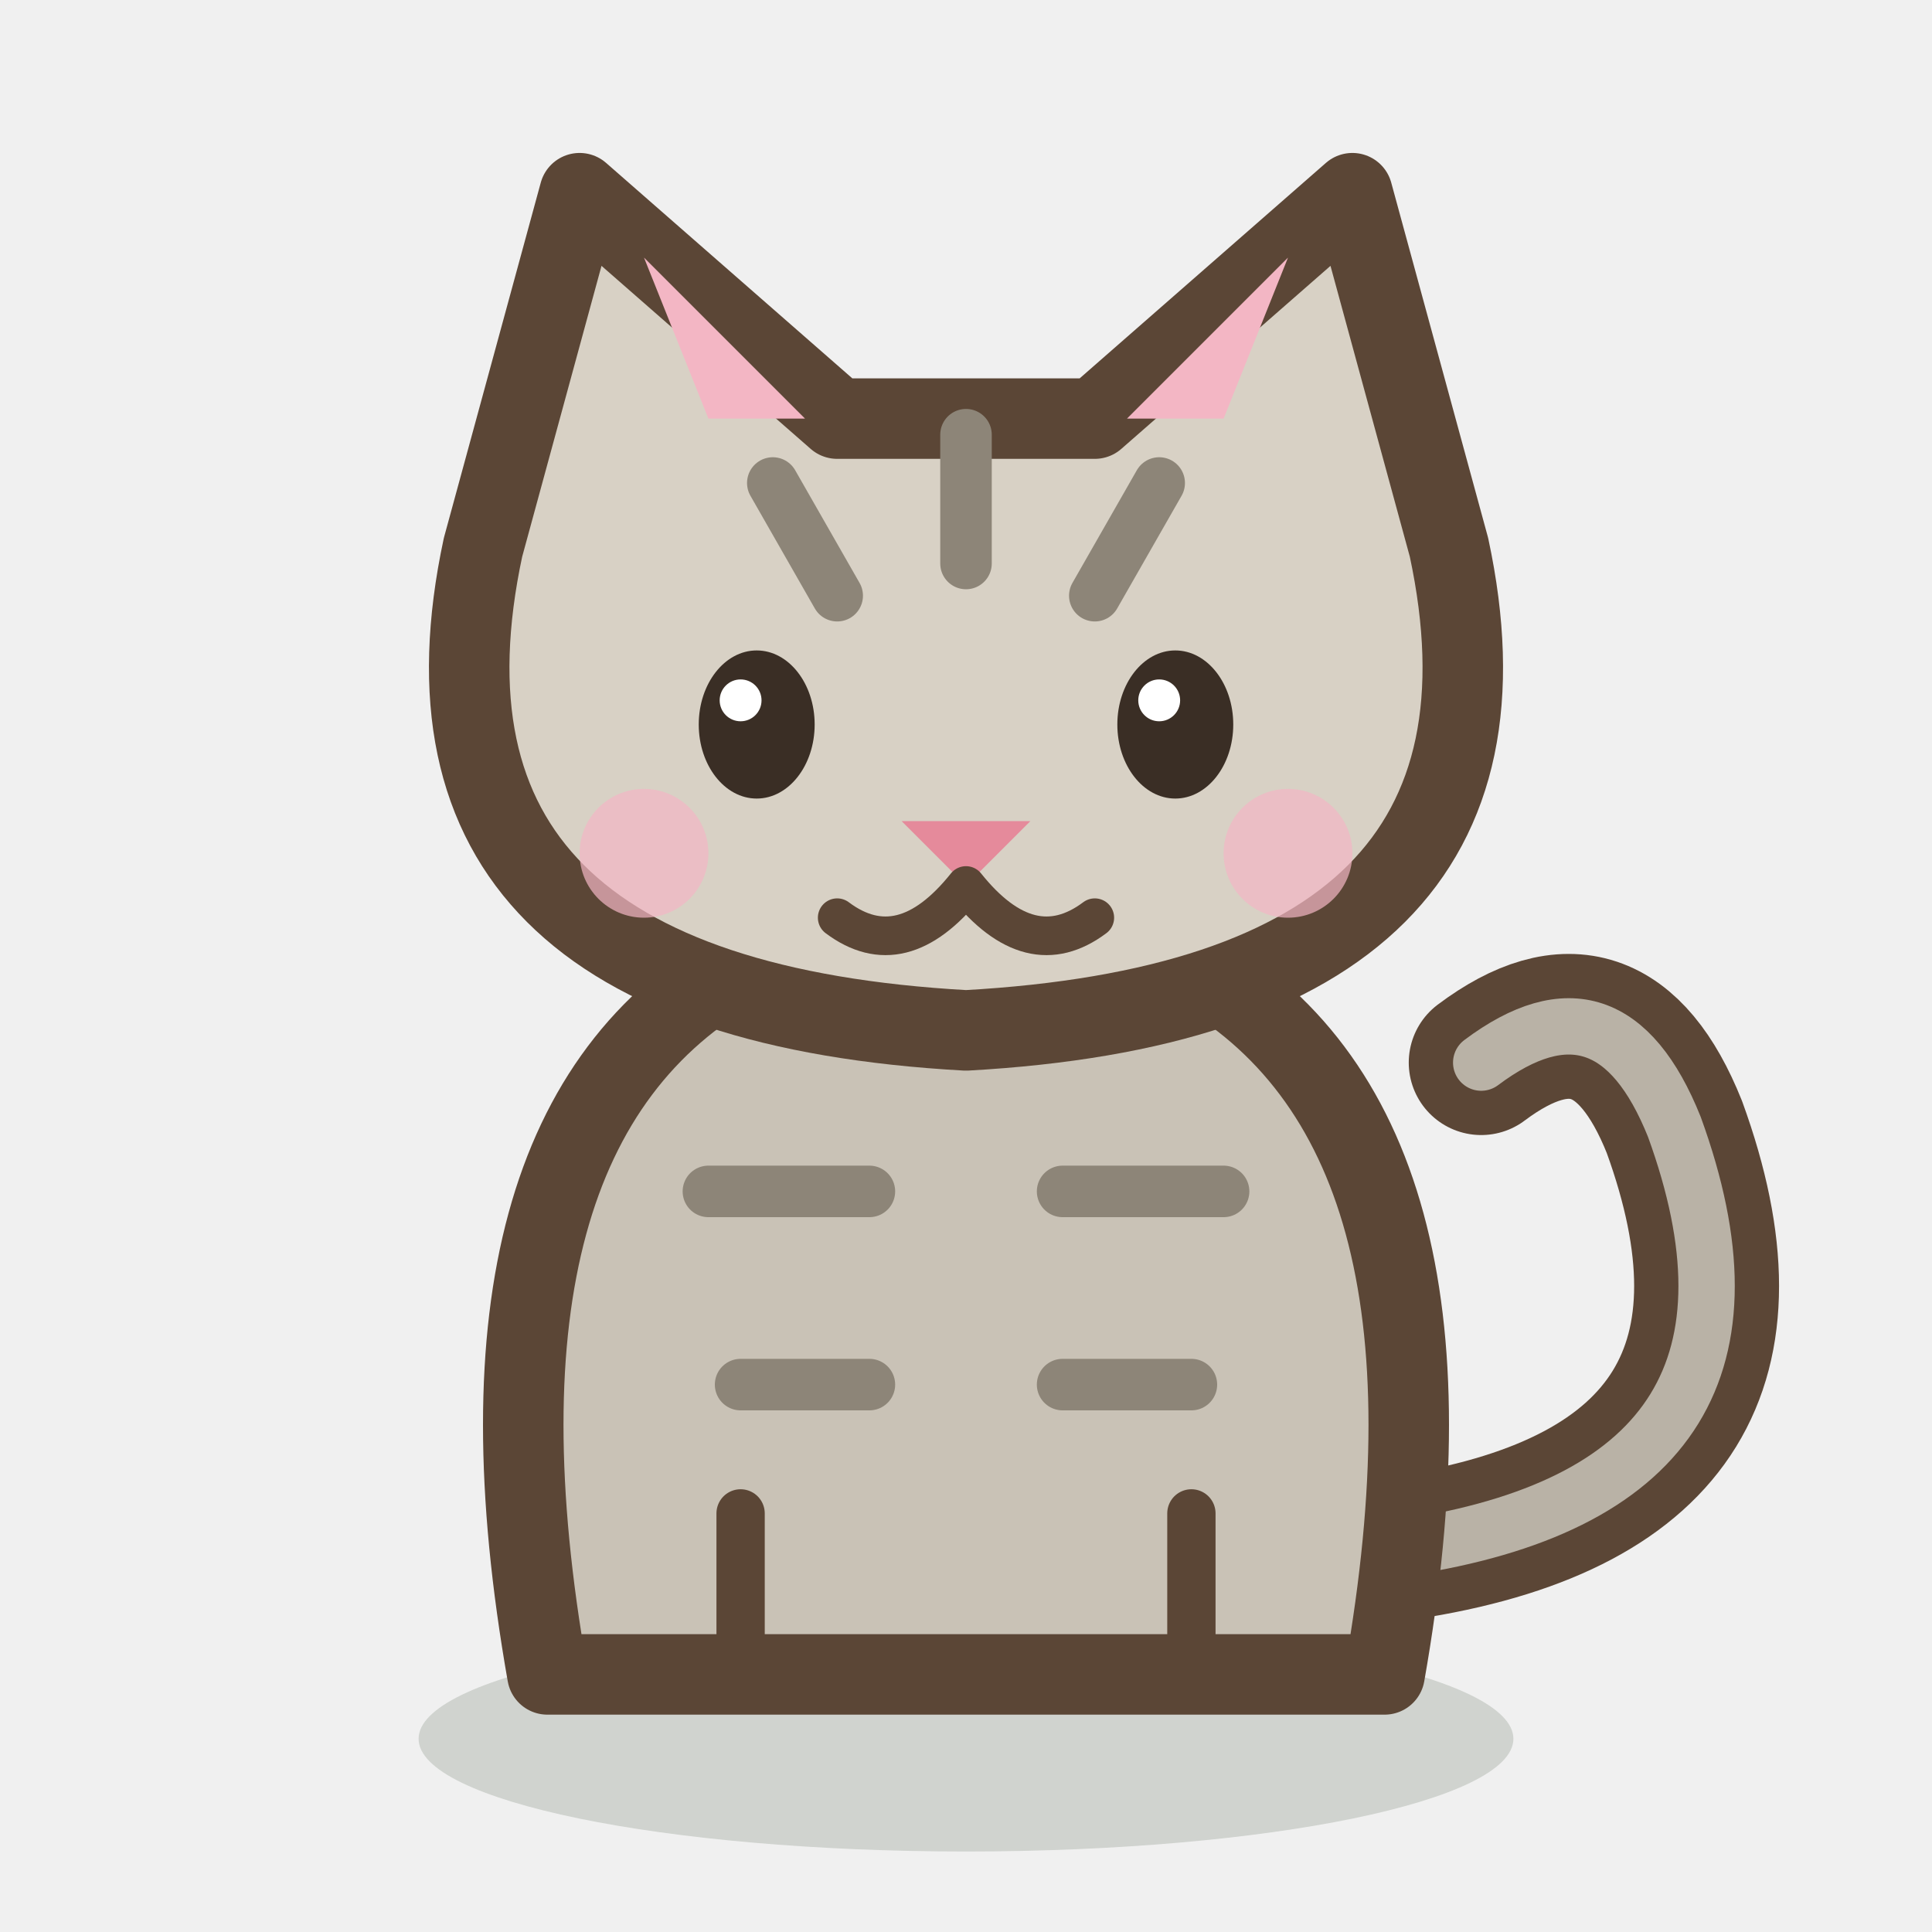
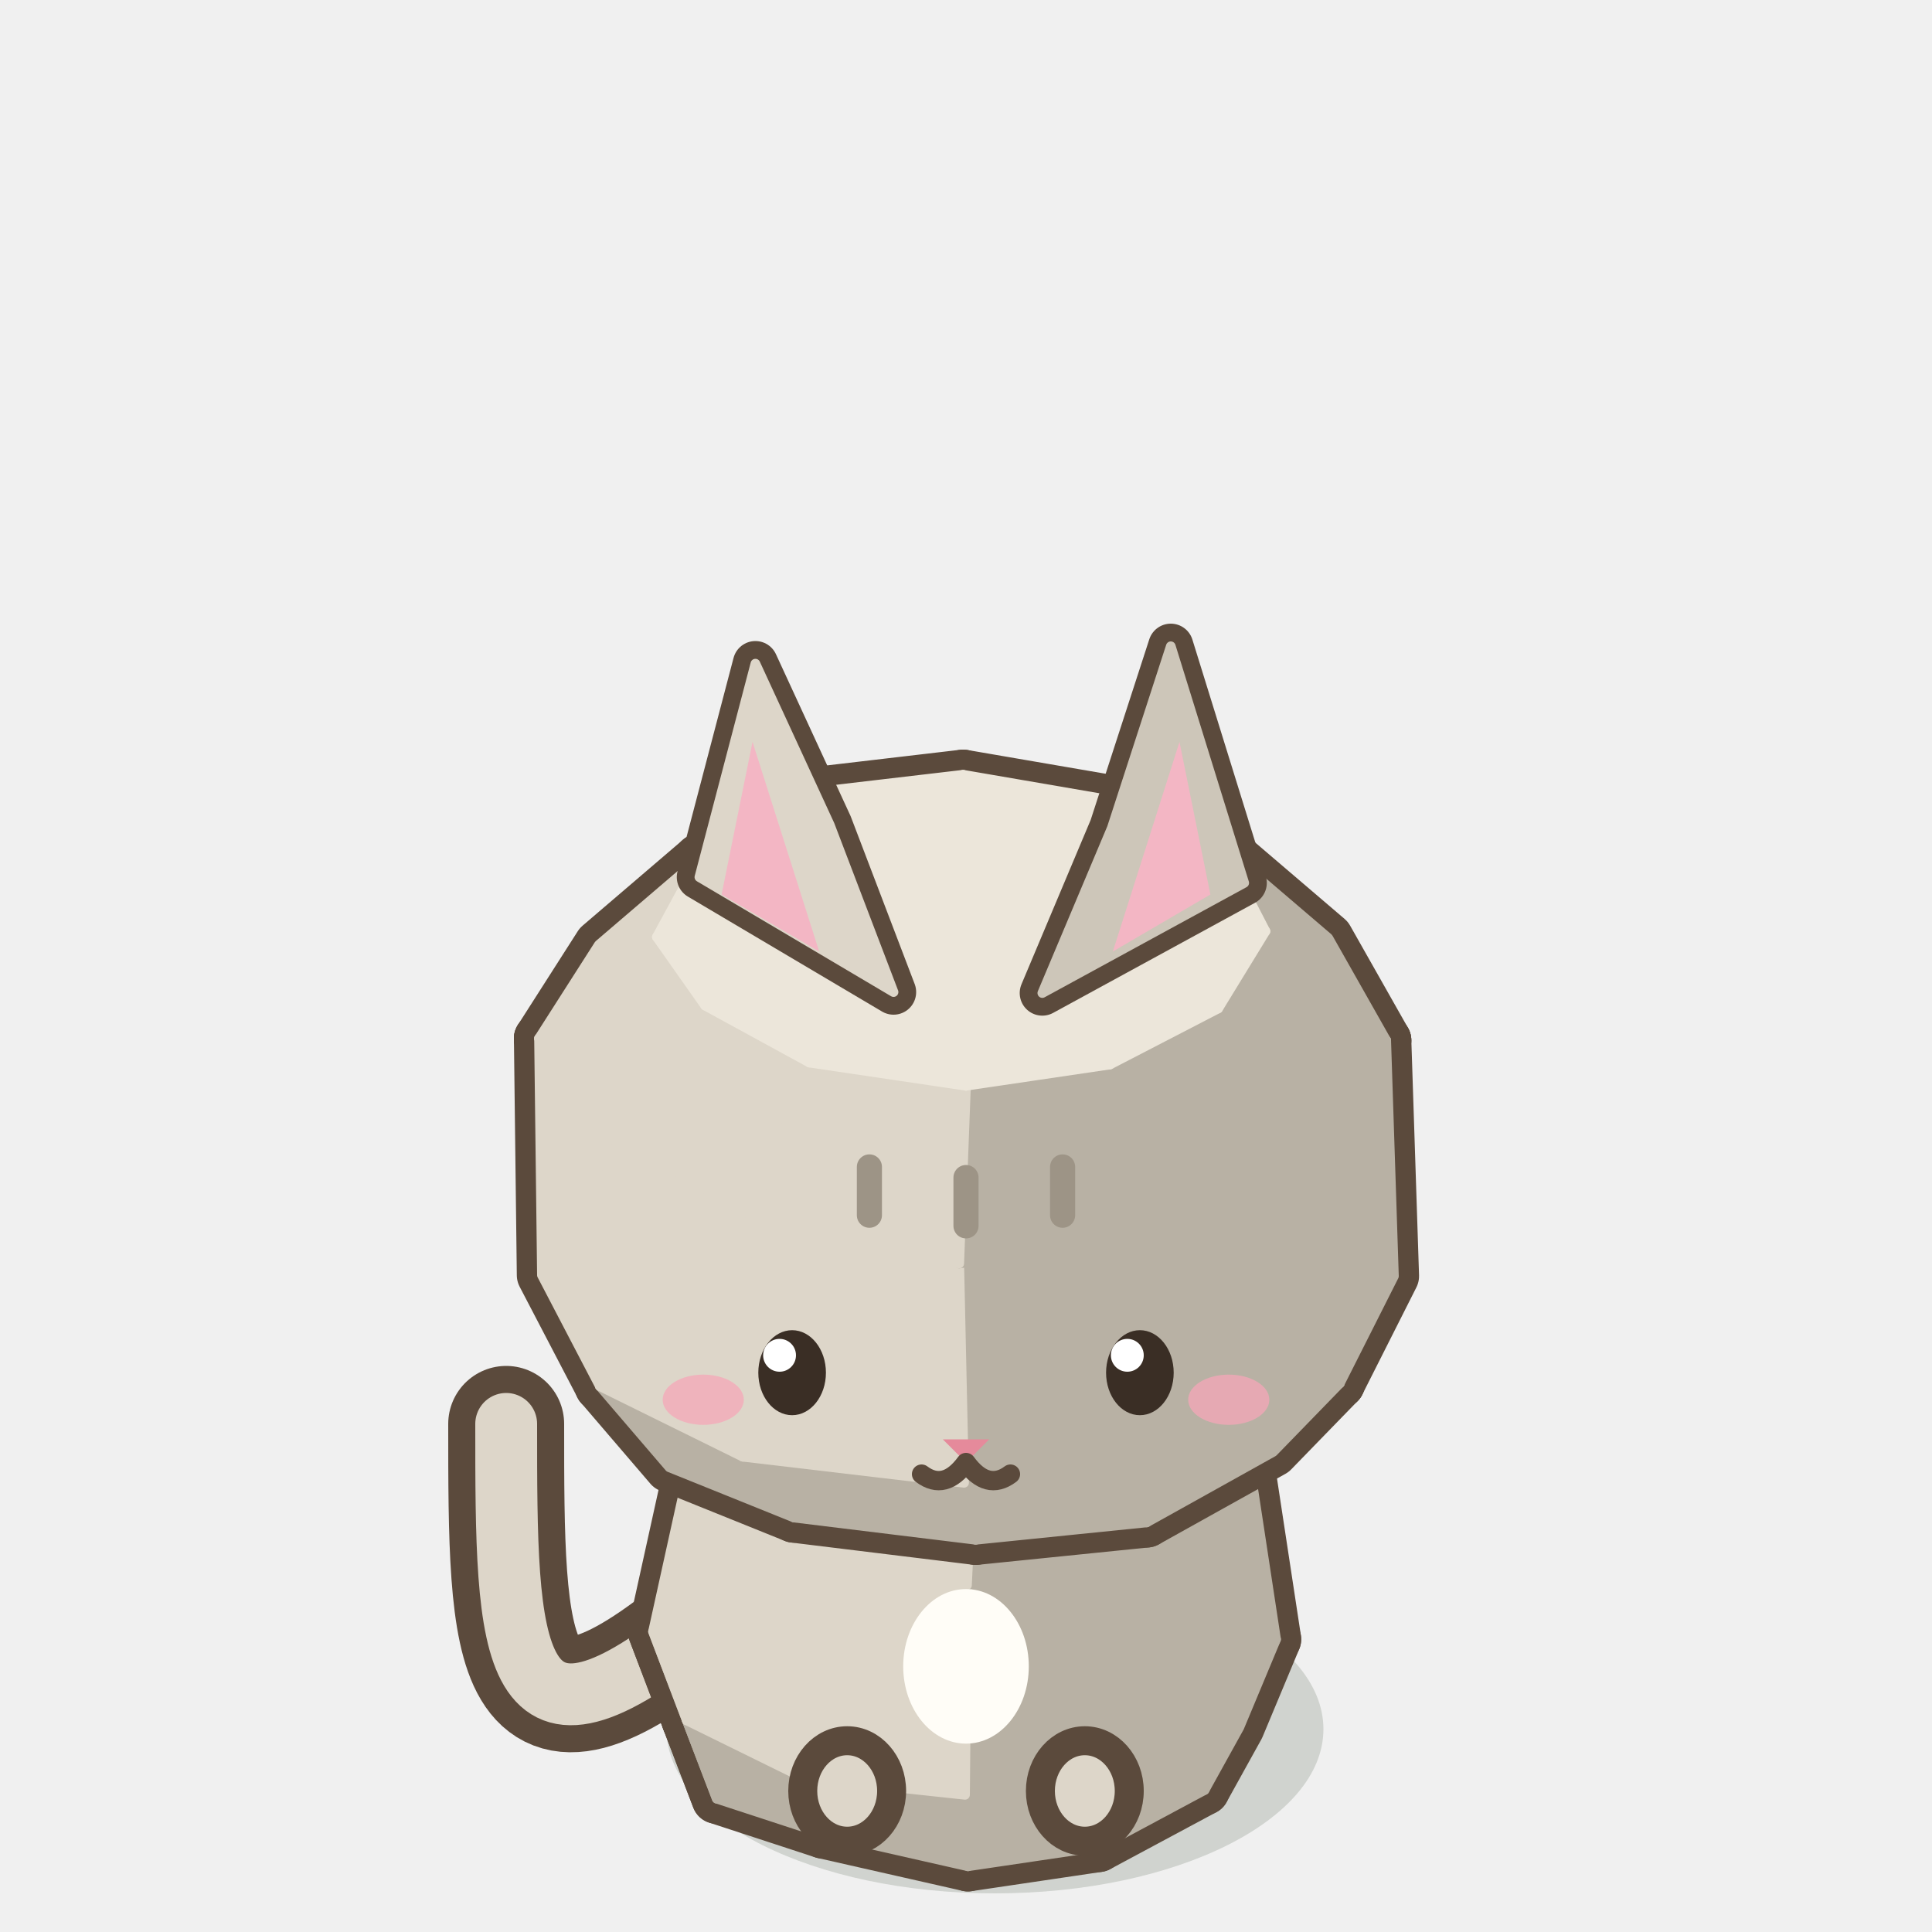
- <svg xmlns="http://www.w3.org/2000/svg" viewBox="0 0 120 120">
-   <ellipse cx="60" cy="108" rx="34" ry="7" fill="#3b4f35" opacity=".18" />
-   <g stroke-linejoin="round" stroke-linecap="round" stroke="#5b4636" stroke-width="5">
-     <path d="M88 96 Q112 92 104 70 Q100 60 92 66" fill="none" stroke-width="9" />
-     <path d="M88 96 Q112 92 104 70 Q100 60 92 66" fill="none" stroke="#b9b2a6" stroke-width="3.5" />
-     <path d="M34 104 Q28 70 46 60 L74 60 Q92 70 86 104 Z" fill="#c9c2b6" />
-     <path d="M30 34 L36 12 L52 26 L68 26 L84 12 L90 34 Q96 62 60 64 Q24 62 30 34 Z" fill="#d8d1c5" />
+ <svg xmlns="http://www.w3.org/2000/svg" viewBox="0 0 200 200">
+   <ellipse cx="103.0" cy="179.0" rx="34.0" ry="17.0" fill="#3b4f35" opacity=".18" />
+   <path d="M72.8 167.8C52.4 184.8 52.4 171.2 52.4 147.4" fill="none" stroke="#5b4a3c" stroke-width="12" stroke-linecap="round" stroke-linejoin="round" />
+   <path d="M72.8 167.8C52.4 184.8 52.4 171.2 52.4 147.4" fill="none" stroke="#ddd6c9" stroke-width="6.4" stroke-linecap="round" stroke-linejoin="round" />
+   <g fill="#5b4a3c" stroke="#5b4a3c" stroke-width="5.2" stroke-linejoin="round">
+     <path d="M113.7 191.2L100.2 193.2L99.9 185.8L117.1 183.6Z" />
+     <path d="M100.2 193.2L85.2 189.8L83.1 184.0L99.9 185.8Z" />
+     <path d="M85.2 189.8L74.2 186.2L71.1 178.1L83.1 184.0Z" />
+     <path d="M74.2 186.2L71.6 177.9L67.6 168.9L71.1 178.1Z" />
+     <path d="M128.3 178.8L124.7 185.3L128.0 177.4L132.1 169.7Z" />
+     <path d="M124.7 185.3L113.7 191.2L117.1 183.6L128.0 177.4Z" />
+     <path d="M117.1 183.6L99.9 185.8L100.1 164.1L114.2 161.4Z" />
+     <path d="M99.9 185.8L83.1 184.0L86.2 161.1L100.1 164.1Z" />
+     <path d="M83.1 184.0L71.1 178.1L75.7 155.7L86.2 161.1Z" />
+     <path d="M71.1 178.1L67.6 168.9L71.9 149.4L75.7 155.7Z" />
+     <path d="M132.1 169.7L128.0 177.4L125.7 157.2L129.1 150.0Z" />
+     <path d="M128.0 177.4L117.1 183.6L114.2 161.4L125.7 157.2Z" />
+     <path d="M114.2 161.4L100.1 164.1L100.9 147.7L108.9 145.3Z" />
+     <path d="M100.1 164.1L86.2 161.1L90.5 145.7L100.9 147.7Z" />
+     <path d="M86.2 161.1L75.7 155.7L84.0 142.8L90.5 145.7Z" />
+     <path d="M75.7 155.7L71.9 149.4L80.2 137.5L84.0 142.8Z" />
+     <path d="M71.9 149.4L74.8 141.7L83.4 132.3L80.2 137.5Z" />
+     <path d="M124.4 141.5L129.1 150.0L118.3 137.2L116.1 132.3Z" />
+     <path d="M129.1 150.0L125.7 157.2L116.0 142.6L118.3 137.2Z" />
+     <path d="M125.7 157.2L114.2 161.4L108.9 145.3L116.0 142.6Z" />
+     <path d="M108.9 145.3L100.9 147.7L90.5 145.7L84.0 142.8L80.2 137.5L83.4 132.3L90.8 128.6L100.1 127.7L109.2 129.8L116.1 132.3L118.3 137.2L116.0 142.6Z" />
  </g>
-   <path d="M40 16 L44 26 L50 26 Z M80 16 L76 26 L70 26 Z" fill="#f3b6c4" />
-   <path d="M48 30 l4 7 M60 27 v8 M72 30 l-4 7" stroke="#8d8578" stroke-width="3.2" stroke-linecap="round" />
-   <path d="M44 74 h10 M66 74 h10 M46 86 h8 M66 86 h8" stroke="#8d8578" stroke-width="3.2" stroke-linecap="round" />
-   <ellipse cx="47" cy="45" rx="3.6" ry="4.6" fill="#3a2e25" />
-   <ellipse cx="73" cy="45" rx="3.6" ry="4.6" fill="#3a2e25" />
-   <circle cx="46" cy="43.5" r="1.3" fill="#fff" />
-   <circle cx="72" cy="43.5" r="1.3" fill="#fff" />
-   <path d="M56 51 h8 l-4 4 z" fill="#e58a9b" />
-   <path d="M60 55 q-4 5 -8 2 M60 55 q4 5 8 2" fill="none" stroke="#5b4636" stroke-width="2.4" stroke-linecap="round" />
-   <circle cx="40" cy="53" r="4" fill="#f3b6c4" opacity=".7" />
-   <circle cx="80" cy="53" r="4" fill="#f3b6c4" opacity=".7" />
-   <path d="M46 104 v-10 M74 104 v-10" stroke="#5b4636" stroke-width="3" stroke-linecap="round" />
+   <path d="M113.7 191.2L100.2 193.2L99.9 185.8L117.1 183.6Z" fill="#b8b1a4" stroke="#b8b1a4" stroke-width="1" stroke-linejoin="round" />
+   <path d="M100.2 193.2L85.2 189.8L83.1 184.0L99.9 185.8Z" fill="#b8b1a4" stroke="#b8b1a4" stroke-width="1" stroke-linejoin="round" />
+   <path d="M85.2 189.8L74.2 186.2L71.1 178.1L83.1 184.0Z" fill="#b8b1a4" stroke="#b8b1a4" stroke-width="1" stroke-linejoin="round" />
+   <path d="M74.2 186.2L71.6 177.9L67.6 168.9L71.1 178.1Z" fill="#b8b1a4" stroke="#b8b1a4" stroke-width="1" stroke-linejoin="round" />
+   <path d="M128.3 178.8L124.7 185.3L128.0 177.4L132.1 169.7Z" fill="#b8b1a4" stroke="#b8b1a4" stroke-width="1" stroke-linejoin="round" />
+   <path d="M124.7 185.3L113.7 191.2L117.1 183.6L128.0 177.4Z" fill="#b8b1a4" stroke="#b8b1a4" stroke-width="1" stroke-linejoin="round" />
+   <path d="M117.1 183.6L99.9 185.8L100.1 164.1L114.2 161.4Z" fill="#b8b1a4" stroke="#b8b1a4" stroke-width="1" stroke-linejoin="round" />
+   <path d="M99.9 185.8L83.1 184.0L86.2 161.1L100.1 164.1Z" fill="#ddd6c9" stroke="#ddd6c9" stroke-width="1" stroke-linejoin="round" />
+   <path d="M83.1 184.0L71.1 178.1L75.7 155.7L86.2 161.1Z" fill="#ddd6c9" stroke="#ddd6c9" stroke-width="1" stroke-linejoin="round" />
+   <path d="M71.1 178.1L67.6 168.9L71.9 149.4L75.7 155.7Z" fill="#ddd6c9" stroke="#ddd6c9" stroke-width="1" stroke-linejoin="round" />
+   <path d="M132.1 169.7L128.0 177.4L125.7 157.2L129.1 150.0Z" fill="#b8b1a4" stroke="#b8b1a4" stroke-width="1" stroke-linejoin="round" />
+   <path d="M128.0 177.4L117.1 183.6L114.2 161.4L125.7 157.2Z" fill="#b8b1a4" stroke="#b8b1a4" stroke-width="1" stroke-linejoin="round" />
+   <path d="M114.2 161.4L100.1 164.1L100.9 147.7L108.9 145.3Z" fill="#b8b1a4" stroke="#b8b1a4" stroke-width="1" stroke-linejoin="round" />
+   <path d="M100.1 164.1L86.2 161.1L90.5 145.7L100.9 147.7Z" fill="#ddd6c9" stroke="#ddd6c9" stroke-width="1" stroke-linejoin="round" />
+   <path d="M86.2 161.1L75.7 155.7L84.0 142.8L90.5 145.7Z" fill="#ddd6c9" stroke="#ddd6c9" stroke-width="1" stroke-linejoin="round" />
+   <path d="M75.7 155.7L71.9 149.4L80.2 137.5L84.0 142.8Z" fill="#ddd6c9" stroke="#ddd6c9" stroke-width="1" stroke-linejoin="round" />
+   <path d="M71.9 149.4L74.8 141.7L83.4 132.3L80.2 137.5Z" fill="#ddd6c9" stroke="#ddd6c9" stroke-width="1" stroke-linejoin="round" />
+   <path d="M124.4 141.5L129.1 150.0L118.3 137.2L116.1 132.3Z" fill="#b8b1a4" stroke="#b8b1a4" stroke-width="1" stroke-linejoin="round" />
+   <path d="M129.1 150.0L125.7 157.2L116.0 142.6L118.3 137.2Z" fill="#b8b1a4" stroke="#b8b1a4" stroke-width="1" stroke-linejoin="round" />
+   <path d="M125.7 157.2L114.2 161.4L108.9 145.3L116.0 142.6Z" fill="#b8b1a4" stroke="#b8b1a4" stroke-width="1" stroke-linejoin="round" />
+   <path d="M108.9 145.3L100.9 147.7L90.5 145.7L84.0 142.8L80.2 137.5L83.4 132.3L90.8 128.6L100.1 127.7L109.2 129.8L116.1 132.3L118.3 137.2L116.0 142.6Z" fill="#ece6da" stroke="#ece6da" stroke-width="1" stroke-linejoin="round" />
+   <ellipse cx="100.0" cy="172.5" rx="6.5" ry="8.0" fill="#fffdf7" />
+   <ellipse cx="112.3" cy="185.4" rx="4.6" ry="5.2" fill="#ddd6c9" stroke="#5b4a3c" stroke-width="3" />
+   <ellipse cx="87.7" cy="185.4" rx="4.6" ry="5.2" fill="#ddd6c9" stroke="#5b4a3c" stroke-width="3" />
+   <g fill="#5b4a3c" stroke="#5b4a3c" stroke-width="5.2" stroke-linejoin="round">
+     <path d="M118.7 157.6L101.0 159.4L99.8 153.5L123.2 151.0Z" />
+     <path d="M101.0 159.4L82.2 157.1L76.9 150.8L99.8 153.5Z" />
+     <path d="M82.2 157.1L69.3 151.9L62.1 143.5L76.9 150.8Z" />
+     <path d="M131.8 150.3L118.7 157.6L123.2 151.0L138.7 143.2Z" />
+     <path d="M123.2 151.0L99.8 153.5L99.3 130.8L122.3 127.4Z" />
+     <path d="M99.8 153.5L76.9 150.8L77.4 126.9L99.3 130.8Z" />
+     <path d="M76.9 150.8L62.1 143.5L63.0 118.1L77.4 126.9Z" />
+     <path d="M62.1 143.5L56.1 132.0L55.8 107.5L63.0 118.1Z" />
+     <path d="M144.3 132.1L138.7 143.2L137.0 119.0L143.5 107.7Z" />
+     <path d="M138.7 143.2L123.2 151.0L122.3 127.4L137.0 119.0Z" />
+     <path d="M122.3 127.4L99.3 130.8L100.0 112.4L114.9 110.2Z" />
+     <path d="M99.3 130.8L77.4 126.9L83.8 110.0L100.0 112.4Z" />
+     <path d="M77.4 126.9L63.0 118.1L73.0 104.1L83.8 110.0Z" />
+     <path d="M63.0 118.1L55.8 107.5L68.0 97.0L73.0 104.1Z" />
+     <path d="M55.8 107.5L62.0 97.8L72.4 88.9L68.0 97.0Z" />
+     <path d="M137.5 97.1L143.5 107.7L131.0 96.4L126.5 87.7Z" />
+     <path d="M143.5 107.7L137.0 119.0L126.1 104.4L131.0 96.4Z" />
+     <path d="M137.0 119.0L122.3 127.4L114.9 110.2L126.1 104.4Z" />
+     <path d="M114.9 110.2L100.0 112.4L99.6 99.2L108.1 96.6Z" />
+     <path d="M100.0 112.4L83.8 110.0L92.7 97.1L99.6 99.2Z" />
+     <path d="M83.8 110.0L73.0 104.1L88.4 95.6L92.7 97.1Z" />
+     <path d="M73.0 104.1L68.0 97.0L85.4 90.5L88.4 95.6Z" />
+     <path d="M68.0 97.0L72.4 88.9L88.5 88.6L85.4 90.5Z" />
+     <path d="M72.4 88.9L83.5 82.1L92.2 84.8L88.5 88.6Z" />
+     <path d="M83.5 82.1L99.7 80.2L99.4 84.8L92.2 84.8Z" />
+     <path d="M99.7 80.2L115.4 82.9L107.7 86.0L99.4 84.8Z" />
+     <path d="M115.4 82.9L126.5 87.7L112.5 87.1L107.7 86.0Z" />
+     <path d="M126.5 87.7L131.0 96.4L113.4 91.1L112.5 87.1Z" />
+     <path d="M131.0 96.4L126.1 104.4L112.1 95.2L113.4 91.1Z" />
+     <path d="M126.1 104.4L114.9 110.2L108.1 96.6L112.1 95.2Z" />
+     <path d="M108.1 96.6L99.6 99.2L92.7 97.1L88.4 95.6L85.4 90.5L88.5 88.6L92.2 84.8L99.4 84.8L107.7 86.0L112.5 87.1L113.4 91.1L112.1 95.2Z" />
+   </g>
+   <path d="M118.7 157.6L101.0 159.4L99.8 153.5L123.2 151.0Z" fill="#b8b1a4" stroke="#b8b1a4" stroke-width="1" stroke-linejoin="round" />
+   <path d="M101.0 159.4L82.2 157.1L76.9 150.8L99.8 153.5Z" fill="#b8b1a4" stroke="#b8b1a4" stroke-width="1" stroke-linejoin="round" />
+   <path d="M82.2 157.1L69.3 151.9L62.1 143.5L76.9 150.8Z" fill="#b8b1a4" stroke="#b8b1a4" stroke-width="1" stroke-linejoin="round" />
+   <path d="M131.8 150.3L118.7 157.6L123.2 151.0L138.7 143.2Z" fill="#b8b1a4" stroke="#b8b1a4" stroke-width="1" stroke-linejoin="round" />
+   <path d="M123.2 151.0L99.8 153.5L99.3 130.8L122.3 127.4Z" fill="#b8b1a4" stroke="#b8b1a4" stroke-width="1" stroke-linejoin="round" />
+   <path d="M99.8 153.5L76.9 150.8L77.4 126.9L99.3 130.8Z" fill="#ddd6c9" stroke="#ddd6c9" stroke-width="1" stroke-linejoin="round" />
+   <path d="M76.9 150.8L62.1 143.5L63.0 118.1L77.4 126.9Z" fill="#ddd6c9" stroke="#ddd6c9" stroke-width="1" stroke-linejoin="round" />
+   <path d="M62.1 143.5L56.1 132.0L55.8 107.5L63.0 118.1Z" fill="#ddd6c9" stroke="#ddd6c9" stroke-width="1" stroke-linejoin="round" />
+   <path d="M144.3 132.1L138.7 143.2L137.0 119.0L143.5 107.7Z" fill="#b8b1a4" stroke="#b8b1a4" stroke-width="1" stroke-linejoin="round" />
+   <path d="M138.7 143.2L123.2 151.0L122.3 127.4L137.0 119.0Z" fill="#b8b1a4" stroke="#b8b1a4" stroke-width="1" stroke-linejoin="round" />
+   <path d="M122.3 127.4L99.3 130.8L100.0 112.4L114.9 110.2Z" fill="#b8b1a4" stroke="#b8b1a4" stroke-width="1" stroke-linejoin="round" />
+   <path d="M99.3 130.8L77.4 126.9L83.8 110.0L100.0 112.4Z" fill="#ddd6c9" stroke="#ddd6c9" stroke-width="1" stroke-linejoin="round" />
+   <path d="M77.4 126.9L63.0 118.1L73.0 104.1L83.8 110.0Z" fill="#ddd6c9" stroke="#ddd6c9" stroke-width="1" stroke-linejoin="round" />
+   <path d="M63.0 118.1L55.8 107.5L68.0 97.0L73.0 104.1Z" fill="#ddd6c9" stroke="#ddd6c9" stroke-width="1" stroke-linejoin="round" />
+   <path d="M55.8 107.5L62.0 97.8L72.4 88.9L68.0 97.0Z" fill="#ddd6c9" stroke="#ddd6c9" stroke-width="1" stroke-linejoin="round" />
+   <path d="M137.5 97.1L143.5 107.7L131.0 96.4L126.5 87.7Z" fill="#b8b1a4" stroke="#b8b1a4" stroke-width="1" stroke-linejoin="round" />
+   <path d="M143.5 107.7L137.0 119.0L126.1 104.4L131.0 96.4Z" fill="#b8b1a4" stroke="#b8b1a4" stroke-width="1" stroke-linejoin="round" />
+   <path d="M137.0 119.0L122.3 127.4L114.9 110.2L126.1 104.4Z" fill="#b8b1a4" stroke="#b8b1a4" stroke-width="1" stroke-linejoin="round" />
+   <path d="M114.9 110.2L100.0 112.4L99.6 99.2L108.1 96.6Z" fill="#ece6da" stroke="#ece6da" stroke-width="1" stroke-linejoin="round" />
+   <path d="M100.0 112.4L83.8 110.0L92.7 97.1L99.6 99.2Z" fill="#ece6da" stroke="#ece6da" stroke-width="1" stroke-linejoin="round" />
+   <path d="M83.8 110.0L73.0 104.1L88.4 95.6L92.7 97.1Z" fill="#ece6da" stroke="#ece6da" stroke-width="1" stroke-linejoin="round" />
+   <path d="M73.0 104.1L68.0 97.0L85.4 90.5L88.4 95.6Z" fill="#ece6da" stroke="#ece6da" stroke-width="1" stroke-linejoin="round" />
+   <path d="M68.0 97.0L72.4 88.9L88.5 88.6L85.4 90.5Z" fill="#ece6da" stroke="#ece6da" stroke-width="1" stroke-linejoin="round" />
+   <path d="M72.4 88.9L83.5 82.1L92.2 84.8L88.5 88.6Z" fill="#ece6da" stroke="#ece6da" stroke-width="1" stroke-linejoin="round" />
+   <path d="M83.5 82.1L99.7 80.2L99.4 84.8L92.2 84.8Z" fill="#ece6da" stroke="#ece6da" stroke-width="1" stroke-linejoin="round" />
+   <path d="M99.7 80.2L115.4 82.9L107.7 86.0L99.4 84.8Z" fill="#ece6da" stroke="#ece6da" stroke-width="1" stroke-linejoin="round" />
+   <path d="M115.4 82.9L126.5 87.7L112.5 87.1L107.7 86.0Z" fill="#ece6da" stroke="#ece6da" stroke-width="1" stroke-linejoin="round" />
+   <path d="M126.5 87.7L131.0 96.4L113.4 91.1L112.5 87.1Z" fill="#ece6da" stroke="#ece6da" stroke-width="1" stroke-linejoin="round" />
+   <path d="M131.0 96.4L126.1 104.4L112.1 95.2L113.4 91.1Z" fill="#ece6da" stroke="#ece6da" stroke-width="1" stroke-linejoin="round" />
+   <path d="M126.1 104.4L114.9 110.2L108.1 96.6L112.1 95.2Z" fill="#ece6da" stroke="#ece6da" stroke-width="1" stroke-linejoin="round" />
+   <path d="M108.1 96.6L99.6 99.2L92.7 97.1L88.4 95.6L85.4 90.5L88.5 88.6L92.2 84.8L99.4 84.8L107.7 86.0L112.5 87.1L113.4 91.1L112.1 95.2Z" fill="#ece6da" stroke="#ece6da" stroke-width="1" stroke-linejoin="round" />
+   <g fill="#5b4a3c" stroke="#5b4a3c" stroke-width="4.68" stroke-linejoin="round">
+     <path d="M107.9 102.8L128.8 91.4L121.2 66.9L115.1 85.7Z" />
+   </g>
+   <path d="M107.9 102.8L128.8 91.4L121.2 66.9L115.1 85.7Z" fill="#cdc6b9" stroke="#cdc6b9" stroke-width="1" stroke-linejoin="round" />
+   <path d="M115.2 98.5L125.3 92.6L122.1 76.8Z" fill="#f3b6c4" />
+   <g fill="#5b4a3c" stroke="#5b4a3c" stroke-width="4.68" stroke-linejoin="round">
+     <path d="M72.4 90.8L92.5 102.7L85.9 85.4L78.2 68.7Z" />
+   </g>
+   <path d="M72.4 90.8L92.5 102.7L85.9 85.4L78.2 68.7Z" fill="#ddd6c9" stroke="#ddd6c9" stroke-width="1" stroke-linejoin="round" />
+   <path d="M74.7 92.6L84.8 98.5L77.9 76.8Z" fill="#f3b6c4" />
+   <path d="M110.0 120.8L110.0 125.8" fill="none" stroke="#9d9486" stroke-width="2.6" stroke-linecap="round" stroke-linejoin="round" />
+   <path d="M100.0 121.9L100.0 126.9" fill="none" stroke="#9d9486" stroke-width="2.6" stroke-linecap="round" stroke-linejoin="round" />
+   <path d="M90.0 120.8L90.0 125.8" fill="none" stroke="#9d9486" stroke-width="2.6" stroke-linecap="round" stroke-linejoin="round" />
+   <ellipse cx="118.0" cy="142.1" rx="3.5" ry="4.4" fill="#3a2e25" />
+   <circle cx="116.7" cy="140.3" r="1.7" fill="#ffffff" />
+   <ellipse cx="82.0" cy="142.1" rx="3.5" ry="4.4" fill="#3a2e25" />
+   <circle cx="80.7" cy="140.3" r="1.7" fill="#ffffff" />
+   <path d="M97.6 149.0L102.4 149.0L100.0 151.4Z" fill="#e58a9b" />
+   <path d="M100.0 151.4q-2.2 3 -4.6 1.2M100.0 151.4q2.2 3 4.6 1.2" fill="none" stroke="#5b4a3c" stroke-width="2" stroke-linecap="round" stroke-linejoin="round" />
+   <ellipse cx="127.2" cy="144.9" rx="4.2" ry="2.6" fill="#f6a7b8" opacity=".75" />
+   <ellipse cx="72.8" cy="144.9" rx="4.2" ry="2.6" fill="#f6a7b8" opacity=".75" />
</svg>
